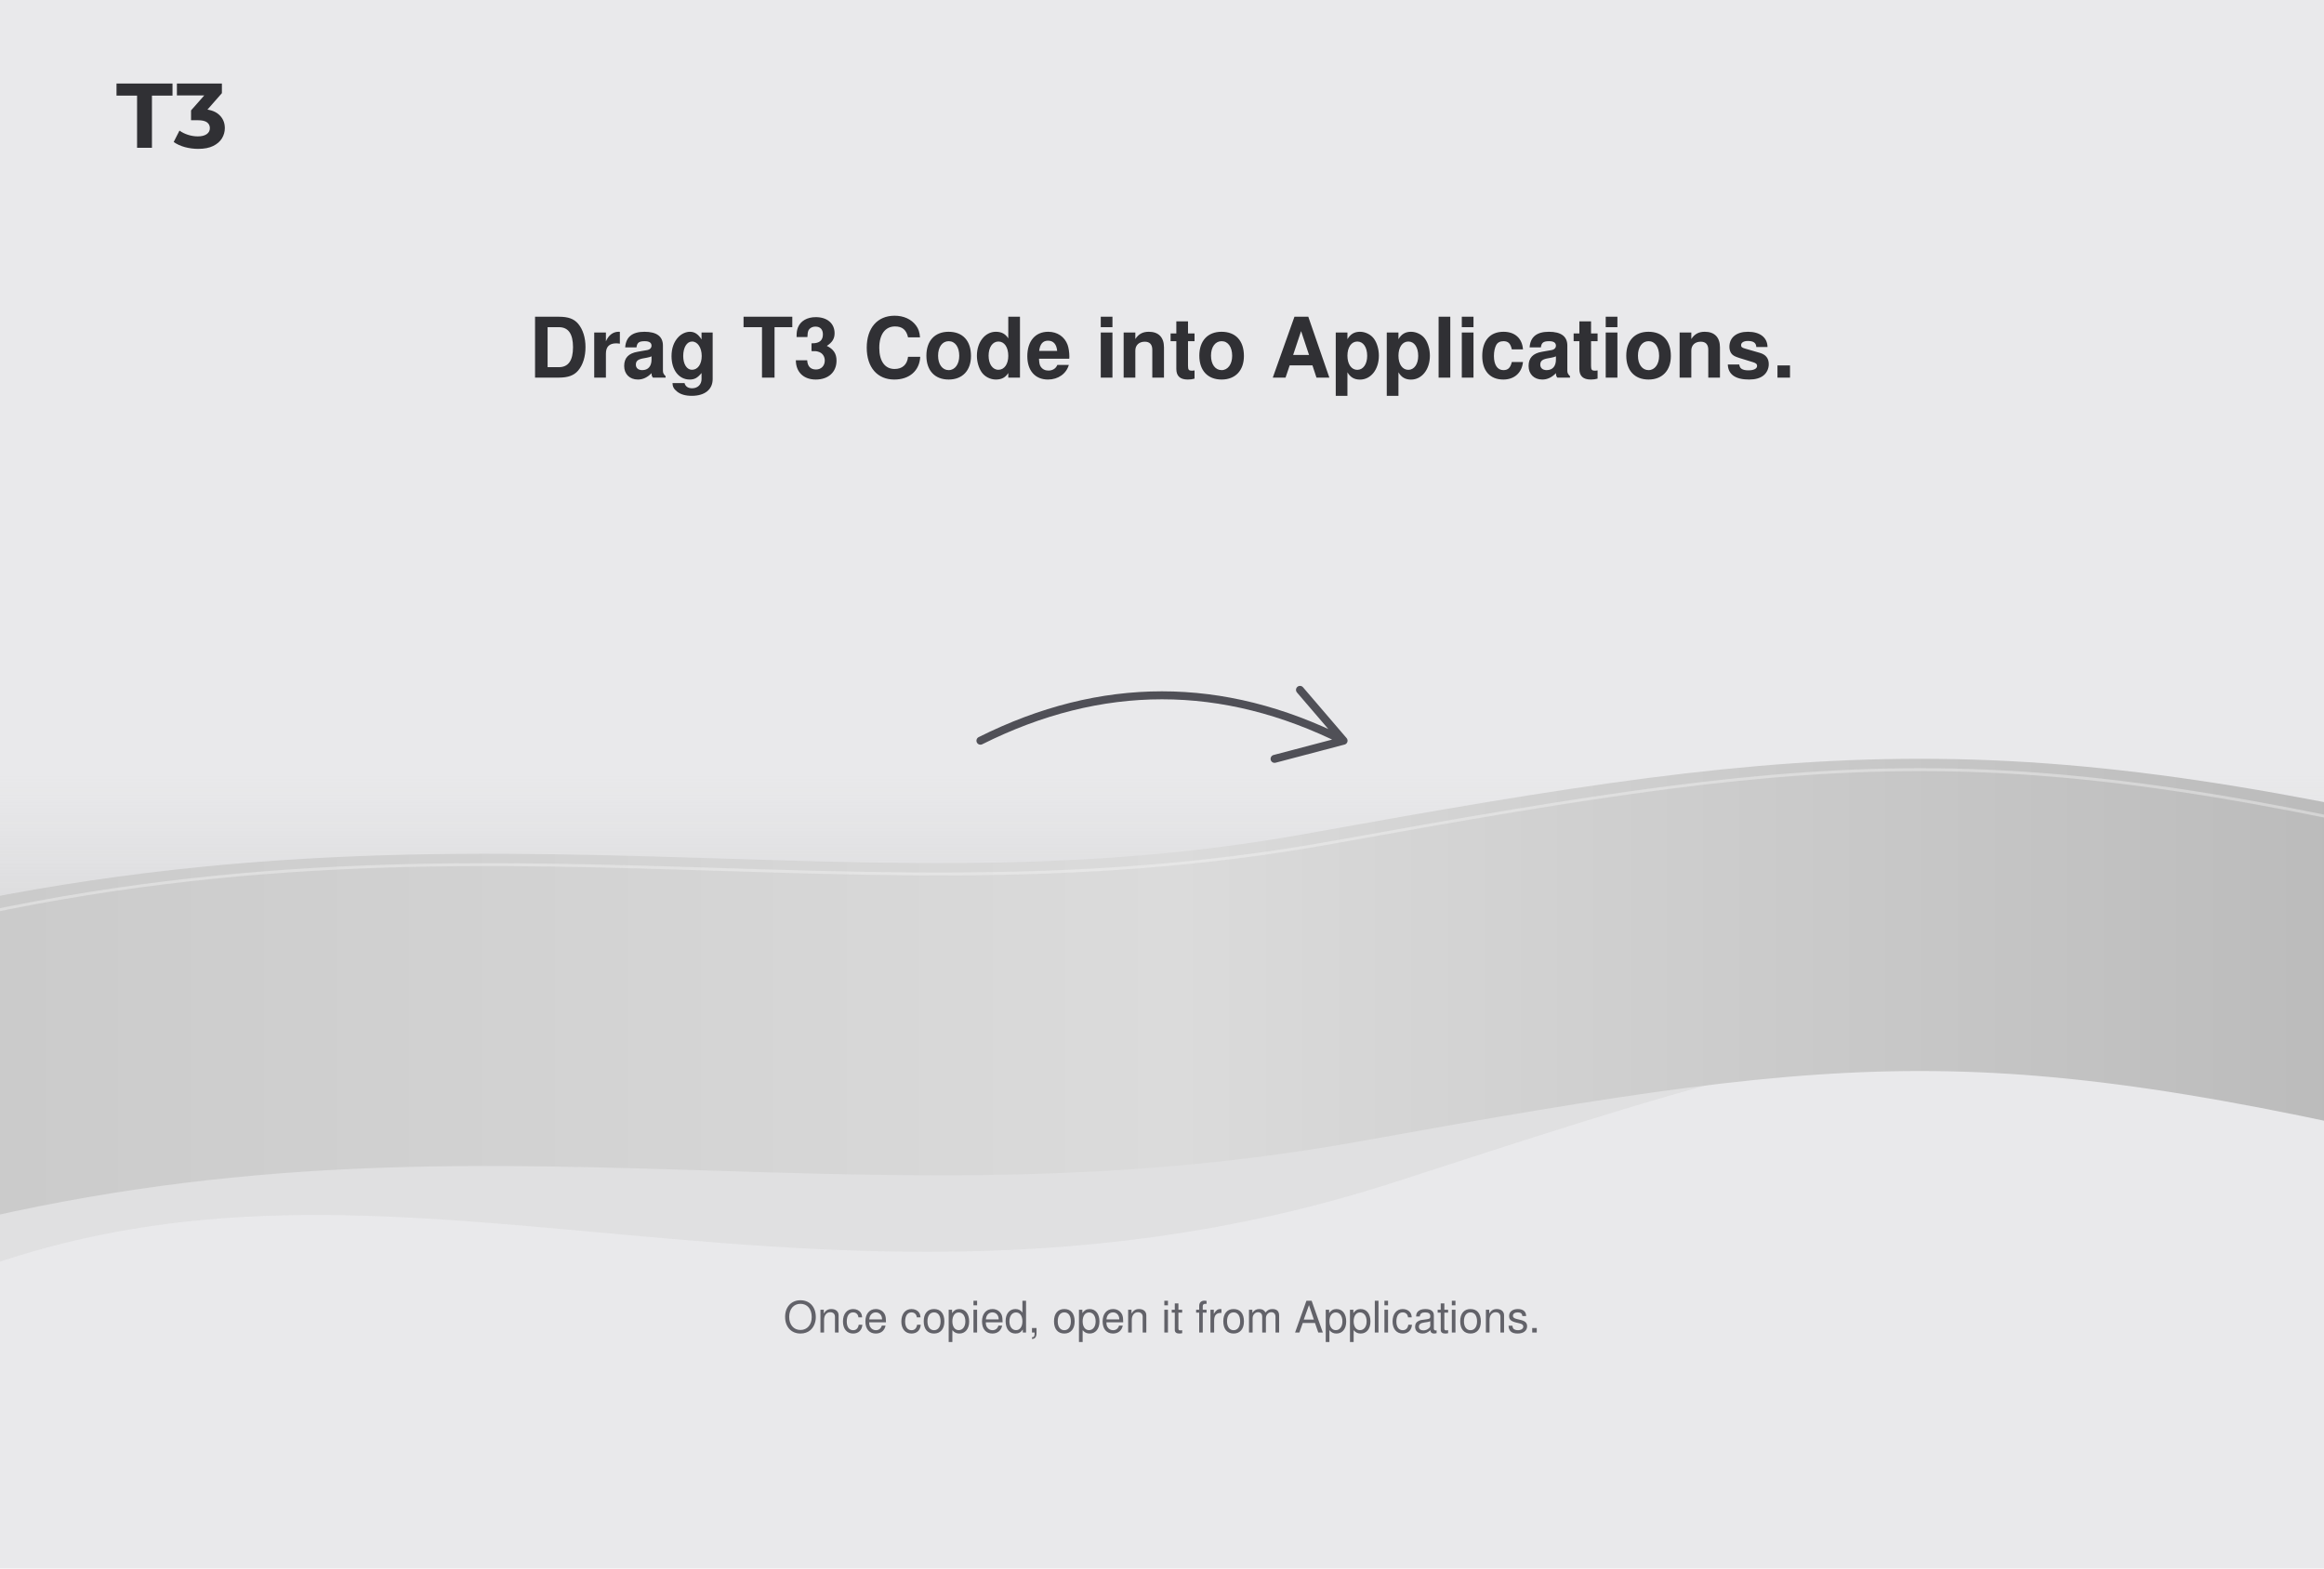
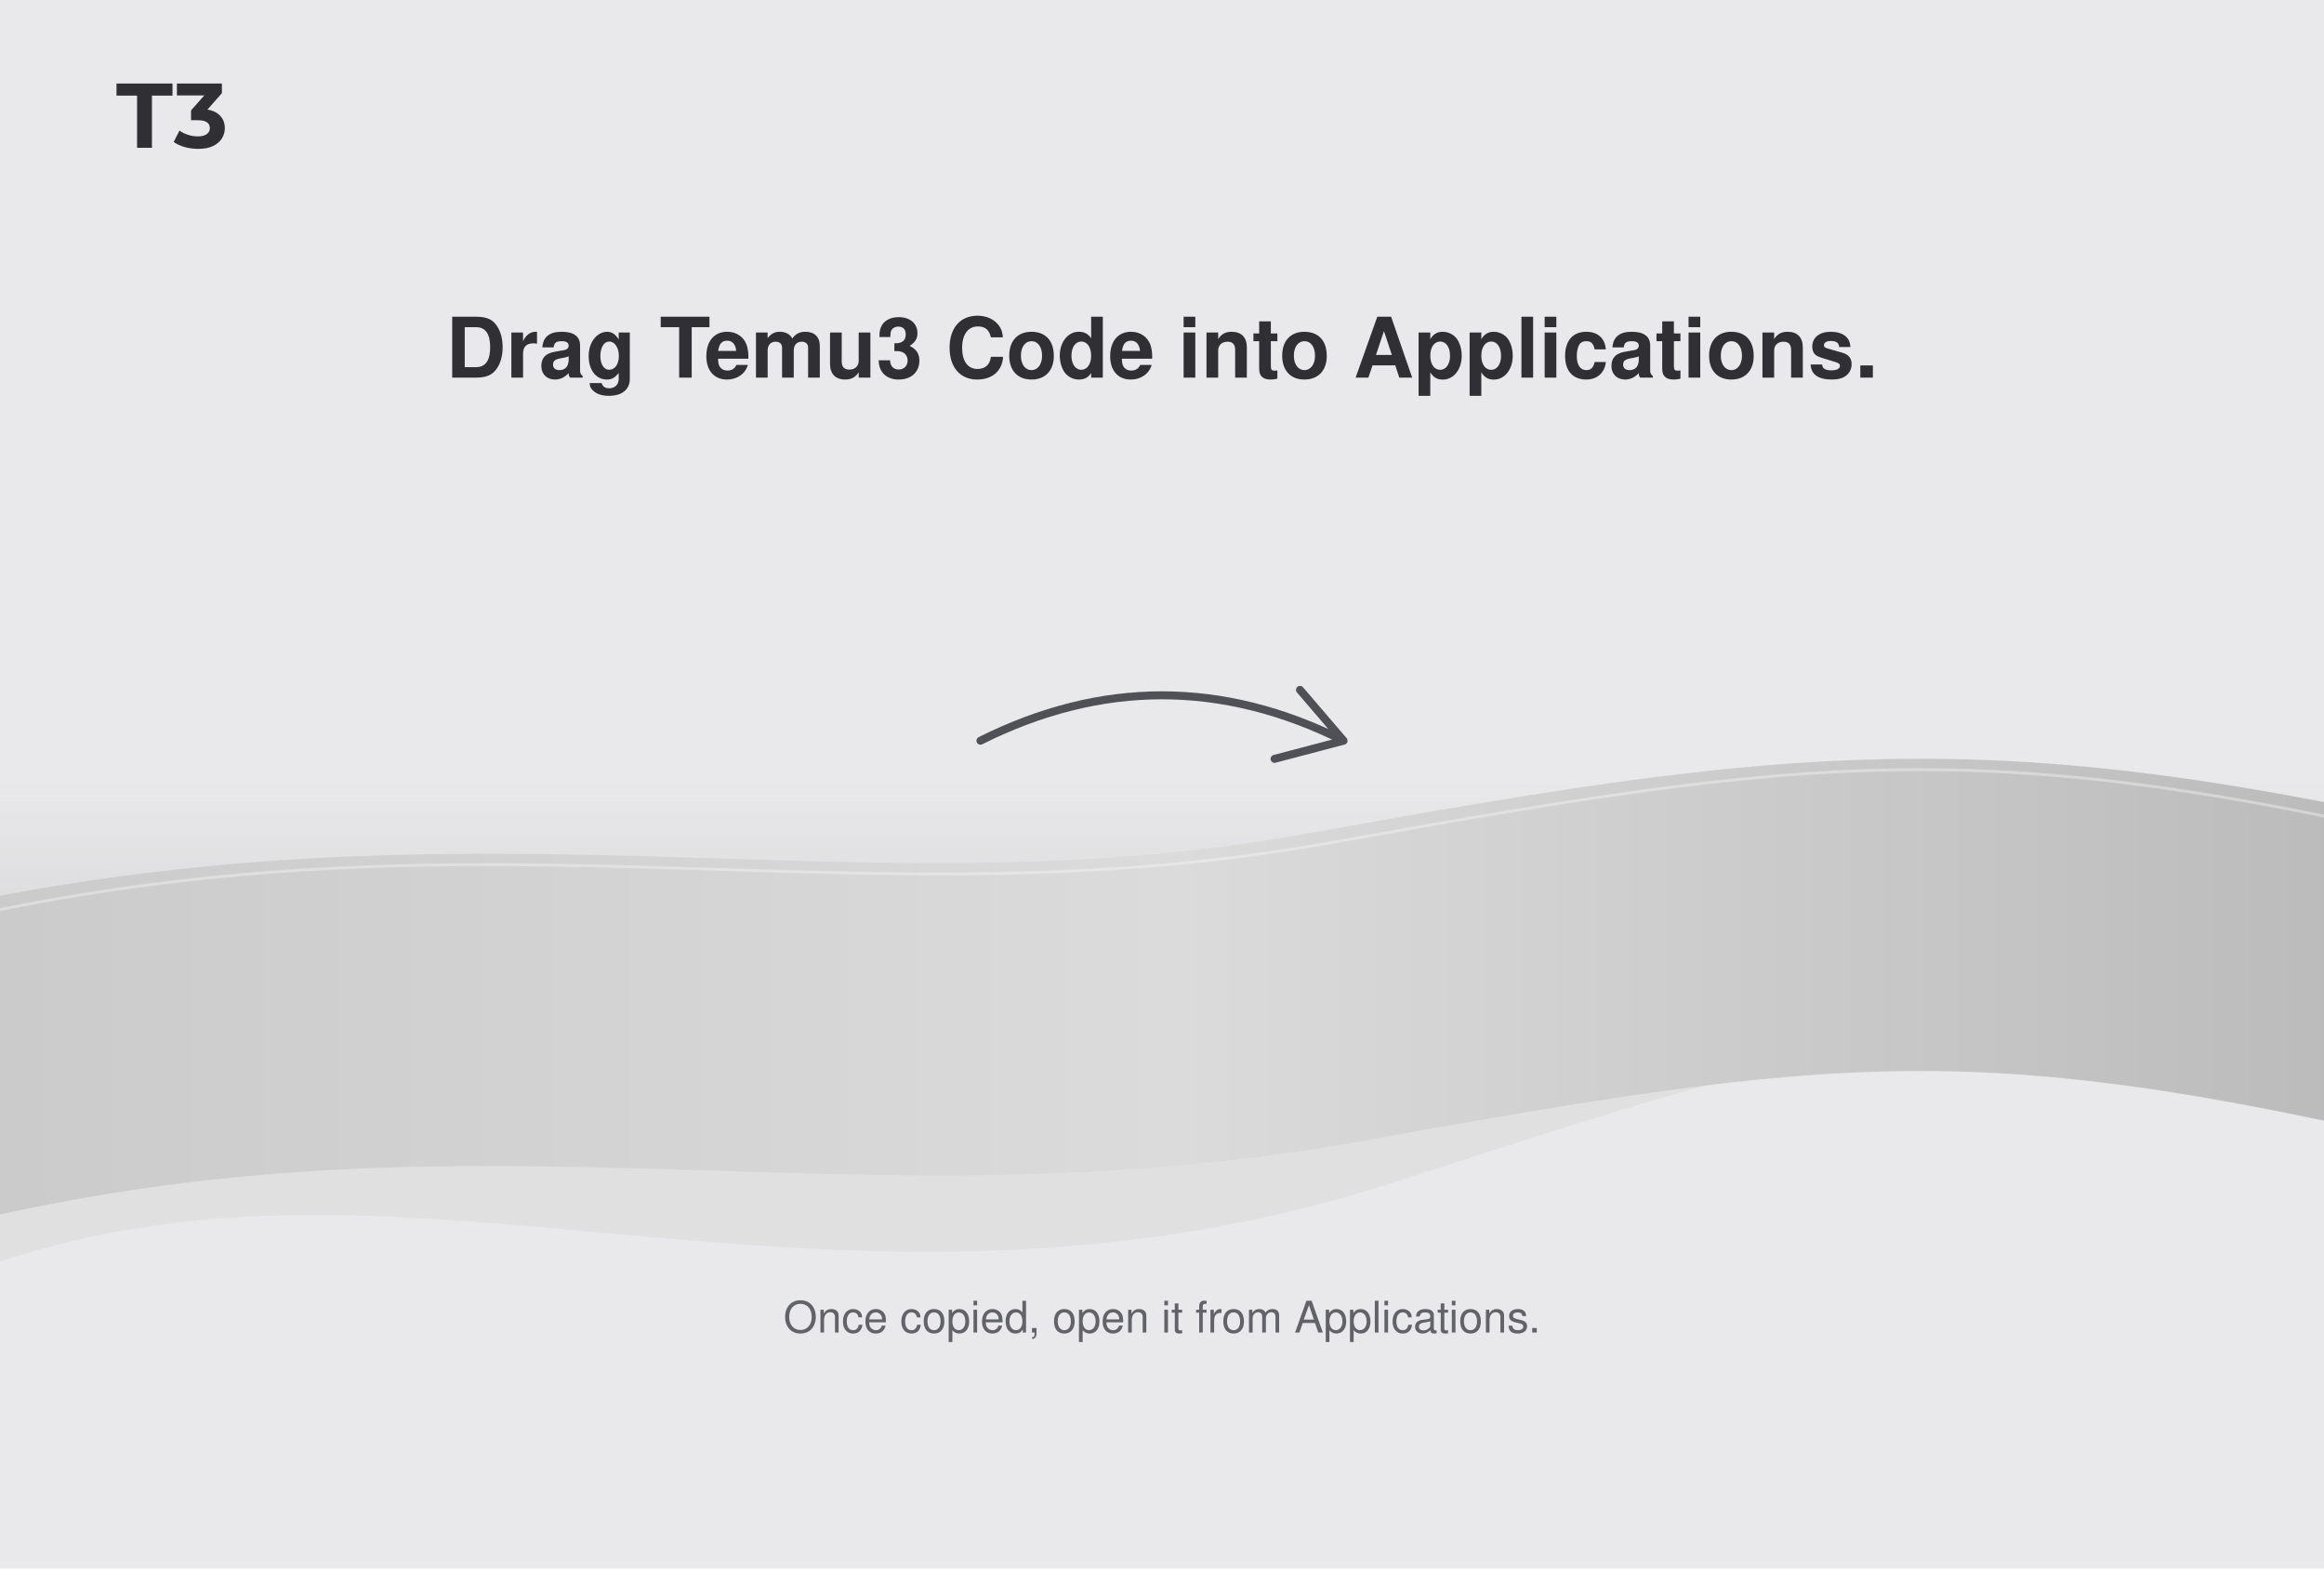
<svg xmlns="http://www.w3.org/2000/svg" width="1280" height="864" viewBox="0 0 640 432">
  <defs>
    <linearGradient id="veil" x1="0" y1="0" x2="0" y2="1">
      <stop stop-color="#B7B7B7" stop-opacity="0" />
      <stop offset=".55" stop-color="#A5A5A5" stop-opacity=".24" />
      <stop offset="1" stop-color="#D1D1D1" stop-opacity=".4" />
    </linearGradient>
    <linearGradient id="silk" x1="0" y1="0" x2="1" y2="0">
      <stop stop-color="#C8C8C8" />
      <stop offset=".5" stop-color="#DBDBDB" />
      <stop offset="1" stop-color="#B5B5B5" />
    </linearGradient>
  </defs>
  <rect width="640" height="432" fill="#E9E9EB" />
  <path d="M-60 293C95 220 214 304 362 256S559 191 707 257" stroke="url(#veil)" stroke-width="146" fill="none" opacity="1" stroke-linecap="round" stroke-linejoin="round" />
  <path d="M-60 306C113 252 223 298 367 272S553 242 707 280" stroke="url(#silk)" stroke-width="86" fill="none" opacity="1" stroke-linecap="round" stroke-linejoin="round" />
  <path d="M-60 266C113 212 223 258 367 232S553 202 707 240" stroke="#F5F5F5" stroke-width="0.8" fill="none" opacity="0.42" stroke-linecap="round" stroke-linejoin="round" />
  <svg x="32" y="23" width="30" height="18" viewBox="15.531 37 94.394 56.96" fill="#303034">
    <path d="M33.451 93V47.56H15.531V37H64.331V47.56H46.411V93H33.451ZM86.725 93.96C82.832 93.96 78.965 93.453 75.125 92.44C71.285 91.373 68.032 89.88 65.365 87.96L70.405 78.04C72.539 79.587 75.019 80.813 77.845 81.72C80.672 82.627 83.525 83.08 86.405 83.08C89.659 83.08 92.219 82.44 94.085 81.16C95.952 79.88 96.885 78.12 96.885 75.88C96.885 73.747 96.059 72.067 94.405 70.84C92.752 69.613 90.085 69 86.405 69H80.485V60.44L96.085 42.76L97.525 47.4H68.165V37H107.365V45.4L91.845 63.08L85.285 59.32H89.045C95.925 59.32 101.125 60.867 104.645 63.96C108.165 67.053 109.925 71.027 109.925 75.88C109.925 79.027 109.099 81.987 107.445 84.76C105.792 87.48 103.259 89.693 99.845 91.4C96.432 93.107 92.059 93.96 86.725 93.96Z" />
  </svg>
-   <text x="320" y="104" fill="#303034" font-family="Helvetica" font-size="23" font-weight="700" text-anchor="middle">Drag T3 Code into Applications.</text>
+   <text x="320" y="104" fill="#303034" font-family="Helvetica" font-size="23" font-weight="700" text-anchor="middle">Drag Temu3 Code into Applications.</text>
  <path d="M270 204Q320 179 370 204M358 190L370 204L351 209" stroke="#505057" stroke-width="2.2" fill="none" opacity="1" stroke-linecap="round" stroke-linejoin="round" />
  <text x="320" y="367" fill="#626269" font-family="Helvetica" font-size="12" font-weight="400" text-anchor="middle">Once copied, open it from Applications.</text>
</svg>
